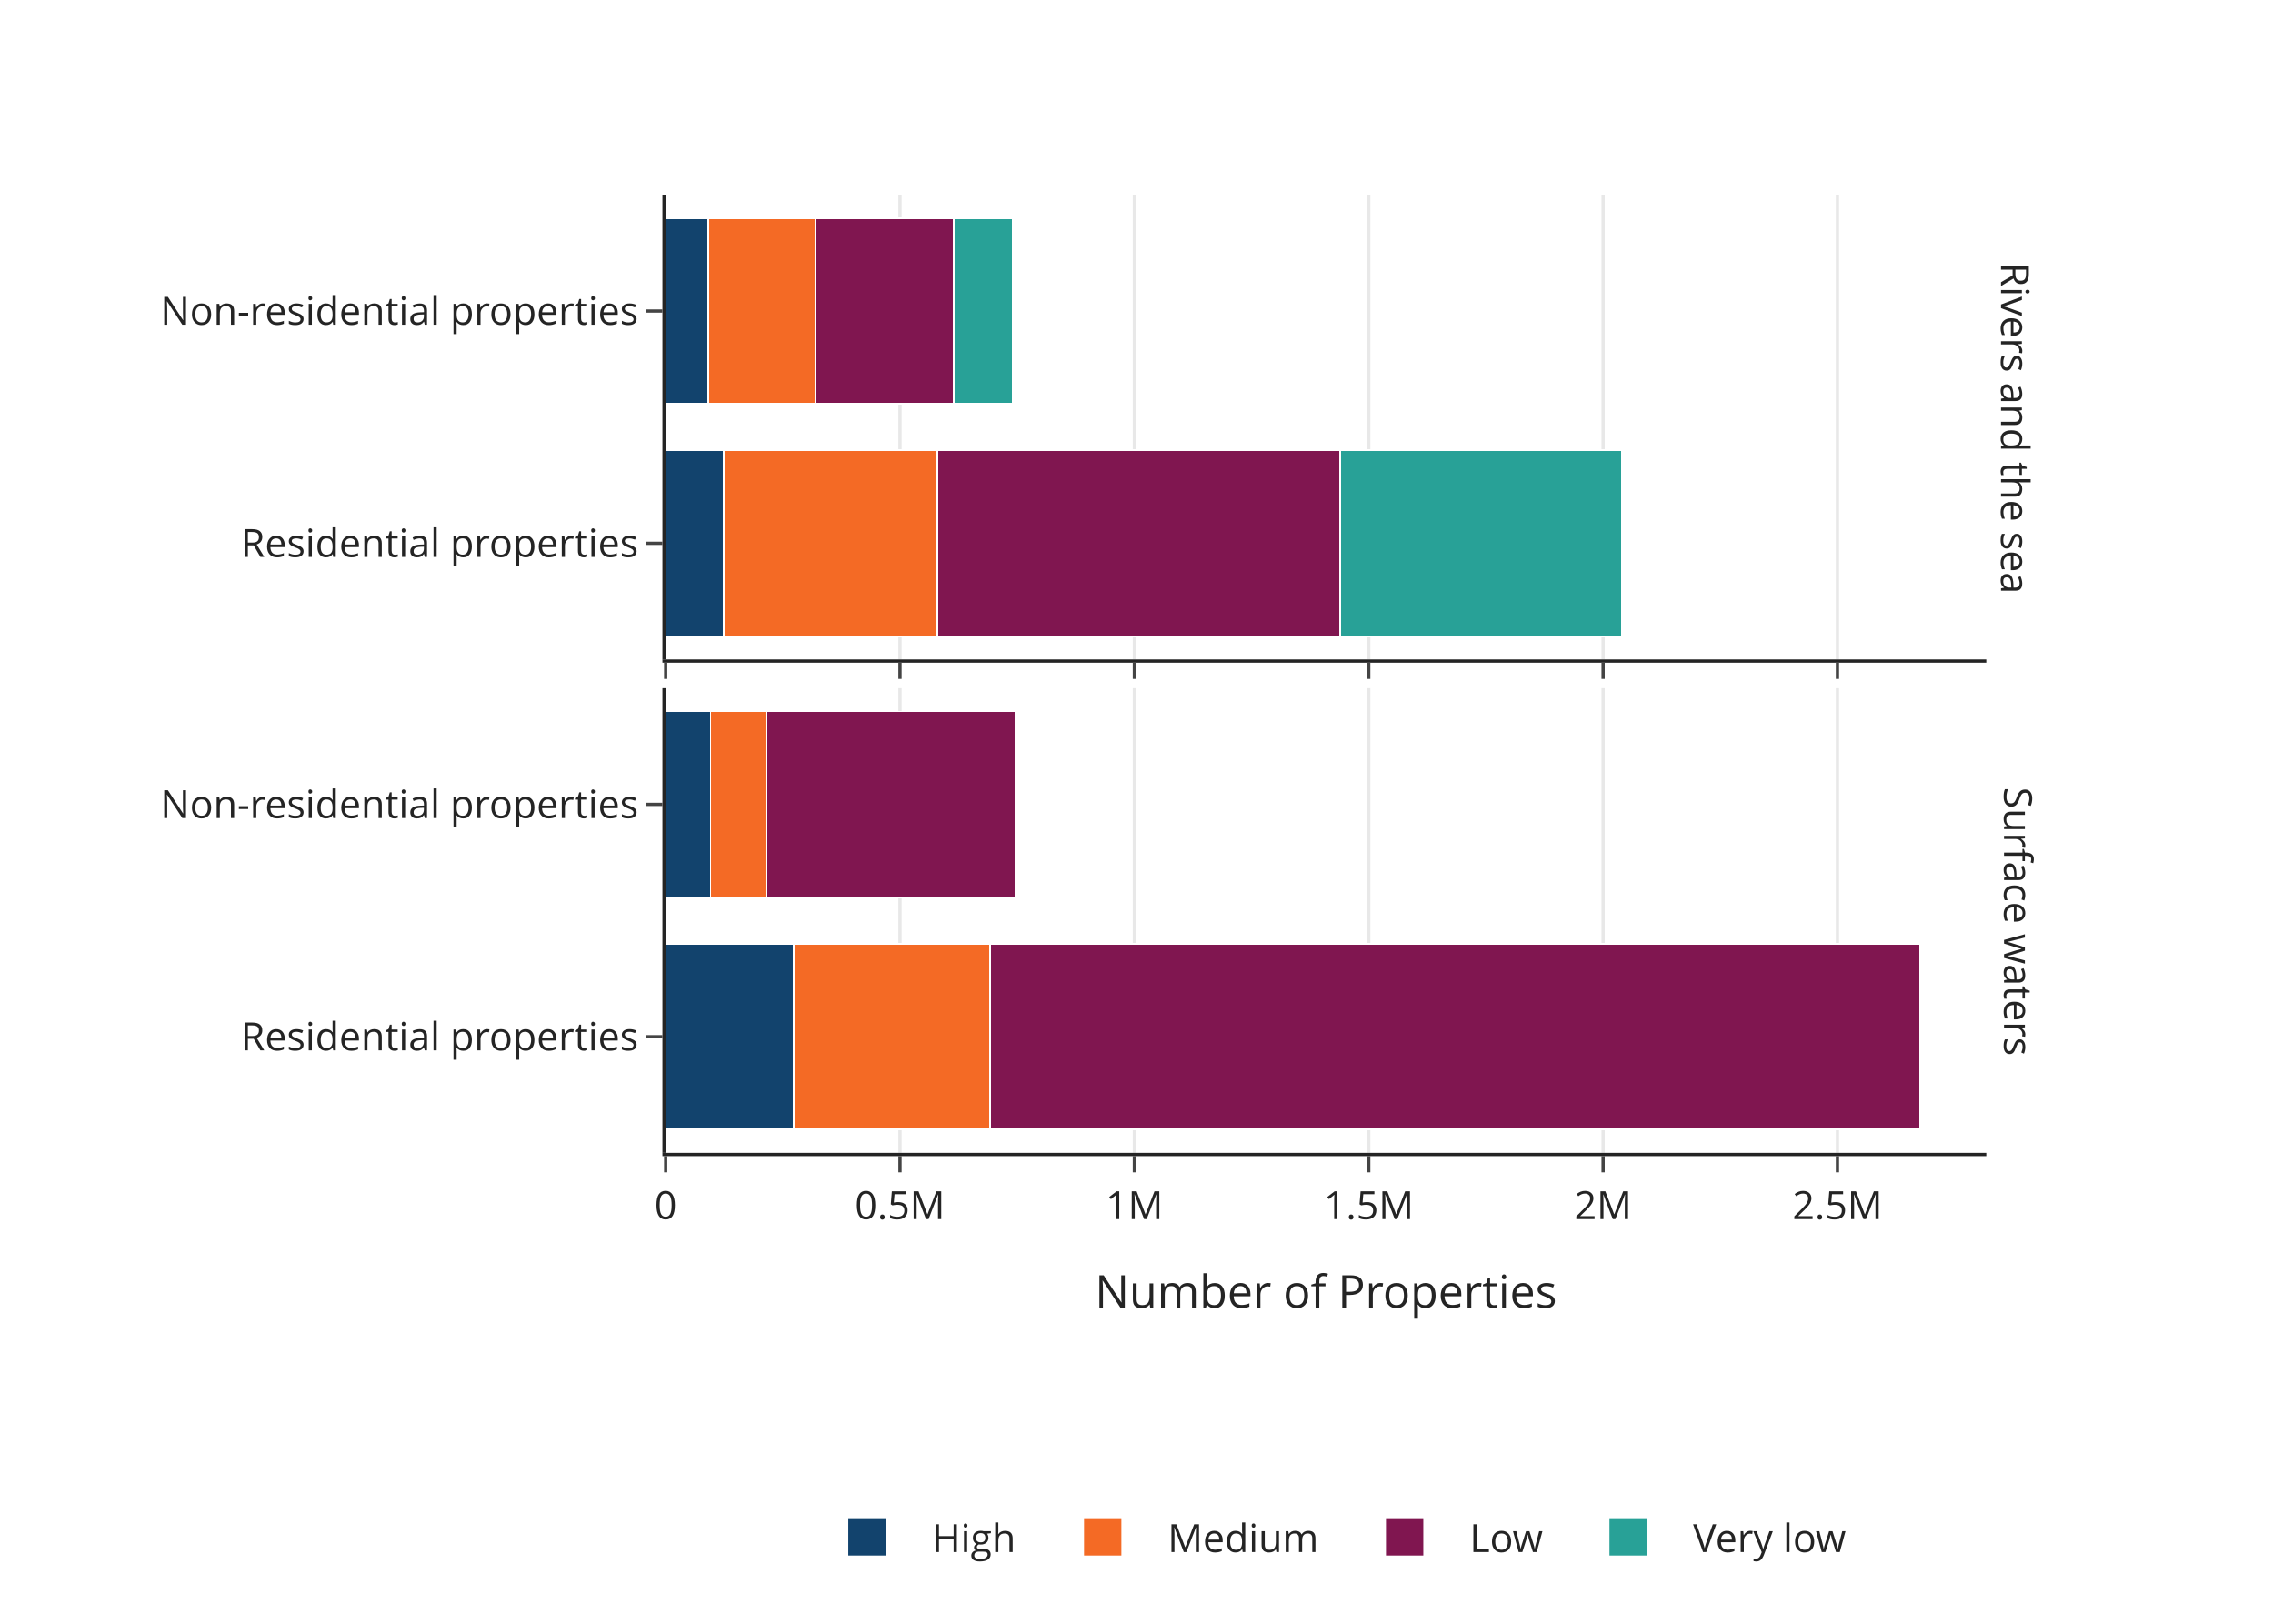
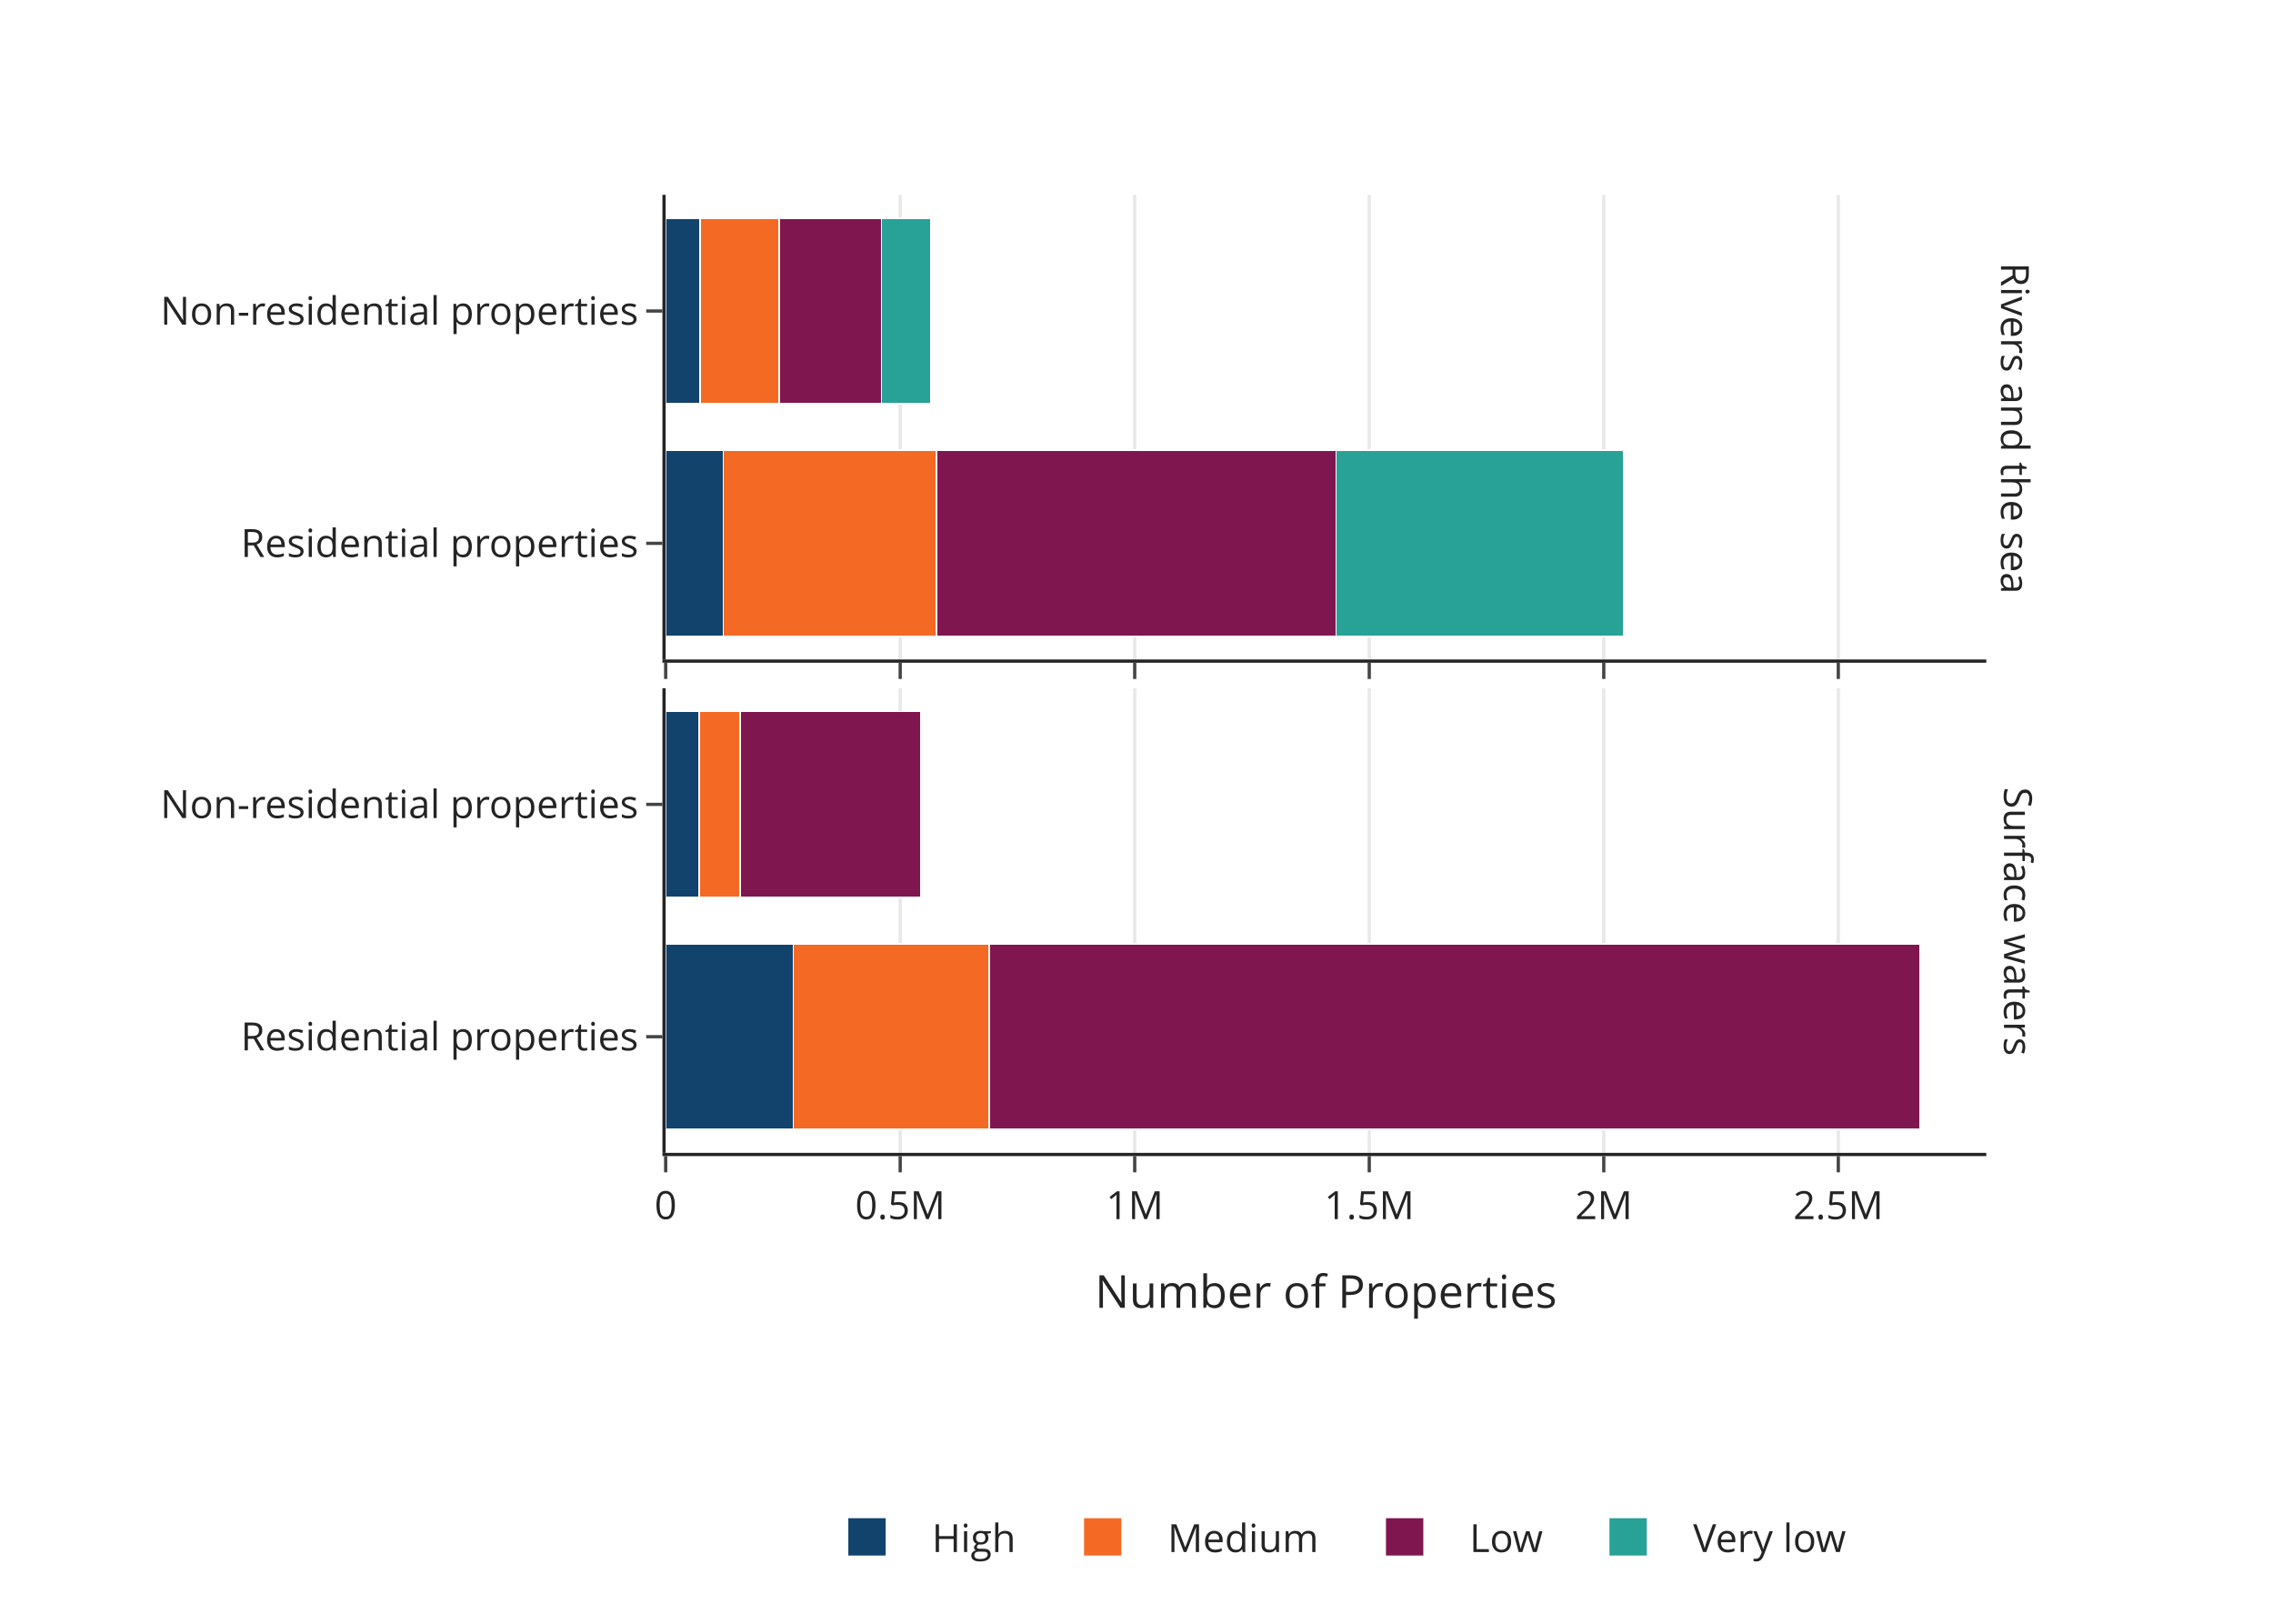
<svg xmlns="http://www.w3.org/2000/svg" class="main-svg" width="700" height="500" style="" viewBox="0 0 700 500">
  <rect x="0" y="0" width="700" height="500" style="fill: rgb(255, 255, 255); fill-opacity: 1;" />
-   <defs id="defs-cc95c4">
+   <defs id="defs-4f327a">
    <g class="clips">
-       <clipPath id="clipcc95c4xyplot" class="plotclip">
+       <clipPath id="clip4f327axyplot" class="plotclip">
        <rect width="406.7" height="143.075" />
      </clipPath>
-       <clipPath id="clipcc95c4x2y2plot" class="plotclip">
+       <clipPath id="clip4f327ax2y2plot" class="plotclip">
        <rect width="406.7" height="143.075" />
      </clipPath>
-       <clipPath class="axesclip" id="clipcc95c4x">
+       <clipPath class="axesclip" id="clip4f327ax">
        <rect x="205" y="0" width="406.7" height="500" />
      </clipPath>
-       <clipPath class="axesclip" id="clipcc95c4y">
+       <clipPath class="axesclip" id="clip4f327ay">
        <rect x="0" y="211.925" width="700" height="143.075" />
      </clipPath>
-       <clipPath class="axesclip" id="clipcc95c4xy">
+       <clipPath class="axesclip" id="clip4f327axy">
        <rect x="205" y="211.925" width="406.7" height="143.075" />
      </clipPath>
-       <clipPath class="axesclip" id="clipcc95c4y2">
+       <clipPath class="axesclip" id="clip4f327ay2">
        <rect x="0" y="60" width="700" height="143.075" />
      </clipPath>
-       <clipPath class="axesclip" id="clipcc95c4xy2">
+       <clipPath class="axesclip" id="clip4f327axy2">
        <rect x="205" y="60" width="406.7" height="143.075" />
      </clipPath>
-       <clipPath class="axesclip" id="clipcc95c4x2">
+       <clipPath class="axesclip" id="clip4f327ax2">
        <rect x="205" y="0" width="406.7" height="500" />
      </clipPath>
-       <clipPath class="axesclip" id="clipcc95c4x2y">
+       <clipPath class="axesclip" id="clip4f327ax2y">
        <rect x="205" y="211.925" width="406.7" height="143.075" />
      </clipPath>
-       <clipPath class="axesclip" id="clipcc95c4x2y2">
+       <clipPath class="axesclip" id="clip4f327ax2y2">
        <rect x="205" y="60" width="406.7" height="143.075" />
      </clipPath>
    </g>
    <g class="gradients" />
    <g class="patterns" />
  </defs>
  <g class="bglayer" />
  <g class="layer-below">
    <g class="imagelayer" />
    <g class="shapelayer" />
  </g>
  <g class="cartesianlayer">
    <g class="subplot xy">
      <g class="layer-subplot">
        <g class="shapelayer" />
        <g class="imagelayer" />
      </g>
      <g class="minor-gridlayer">
        <g class="x" />
        <g class="y" />
      </g>
      <g class="gridlayer">
        <g class="x">
-           <path class="xgrid crisp" transform="translate(277.17,0)" d="M0,211.925v143.075" style="stroke: rgb(232, 232, 232); stroke-opacity: 1; stroke-width: 1px;" />
-           <path class="xgrid crisp" transform="translate(349.35,0)" d="M0,211.925v143.075" style="stroke: rgb(232, 232, 232); stroke-opacity: 1; stroke-width: 1px;" />
-           <path class="xgrid crisp" transform="translate(421.52,0)" d="M0,211.925v143.075" style="stroke: rgb(232, 232, 232); stroke-opacity: 1; stroke-width: 1px;" />
-           <path class="xgrid crisp" transform="translate(493.7,0)" d="M0,211.925v143.075" style="stroke: rgb(232, 232, 232); stroke-opacity: 1; stroke-width: 1px;" />
-           <path class="xgrid crisp" transform="translate(565.87,0)" d="M0,211.925v143.075" style="stroke: rgb(232, 232, 232); stroke-opacity: 1; stroke-width: 1px;" />
+           <path class="xgrid crisp" transform="translate(277.23,0)" d="M0,211.925v143.075" style="stroke: rgb(232, 232, 232); stroke-opacity: 1; stroke-width: 1px;" />
+           <path class="xgrid crisp" transform="translate(349.45,0)" d="M0,211.925v143.075" style="stroke: rgb(232, 232, 232); stroke-opacity: 1; stroke-width: 1px;" />
+           <path class="xgrid crisp" transform="translate(421.68,0)" d="M0,211.925v143.075" style="stroke: rgb(232, 232, 232); stroke-opacity: 1; stroke-width: 1px;" />
+           <path class="xgrid crisp" transform="translate(493.9,0)" d="M0,211.925v143.075" style="stroke: rgb(232, 232, 232); stroke-opacity: 1; stroke-width: 1px;" />
+           <path class="xgrid crisp" transform="translate(566.13,0)" d="M0,211.925v143.075" style="stroke: rgb(232, 232, 232); stroke-opacity: 1; stroke-width: 1px;" />
        </g>
        <g class="y" />
      </g>
      <g class="zerolinelayer" />
      <g class="layer-between">
        <g class="shapelayer" />
        <g class="imagelayer" />
      </g>
      <path class="xlines-below" />
      <path class="ylines-below" />
      <g class="overlines-below" />
      <g class="xaxislayer-below" />
      <g class="yaxislayer-below" />
      <g class="overaxes-below" />
      <g class="overplot">
-         <g class="xy" transform="translate(205,211.925)" clip-path="url(#clipcc95c4xyplot)">
+         <g class="xy" transform="translate(205,211.925)" clip-path="url(#clip4f327axyplot)">
          <g class="barlayer mlayer">
            <g class="trace bars" shape-rendering="crispEdges" style="opacity: 1;">
              <g class="points">
                <g class="point">
-                   <path d="M0,135.92V78.69H39.41V135.92Z" style="vector-effect: none; opacity: 1; stroke-width: 0.5px; fill: rgb(18, 67, 109); fill-opacity: 1; stroke: rgb(255, 255, 255); stroke-opacity: 1;" />
-                 </g>
-                 <g class="point">
-                   <path d="M0,64.38V7.15H13.83V64.38Z" style="vector-effect: none; opacity: 1; stroke-width: 0.5px; fill: rgb(18, 67, 109); fill-opacity: 1; stroke: rgb(255, 255, 255); stroke-opacity: 1;" />
-                 </g>
-               </g>
-             </g>
-             <g class="trace bars" shape-rendering="crispEdges" style="opacity: 1;">
-               <g class="points">
-                 <g class="point">
-                   <path d="M39.41,135.92V78.69H100.02V135.92Z" style="vector-effect: none; opacity: 1; stroke-width: 0.5px; fill: rgb(244, 106, 37); fill-opacity: 1; stroke: rgb(255, 255, 255); stroke-opacity: 1;" />
-                 </g>
-                 <g class="point">
-                   <path d="M13.83,64.38V7.15H31.11V64.38Z" style="vector-effect: none; opacity: 1; stroke-width: 0.5px; fill: rgb(244, 106, 37); fill-opacity: 1; stroke: rgb(255, 255, 255); stroke-opacity: 1;" />
-                 </g>
-               </g>
-             </g>
-             <g class="trace bars" shape-rendering="crispEdges" style="opacity: 1;">
-               <g class="points">
-                 <g class="point">
-                   <path d="M100.02,135.92V78.69H386.37V135.92Z" style="vector-effect: none; opacity: 1; stroke-width: 0.5px; fill: rgb(128, 22, 80); fill-opacity: 1; stroke: rgb(255, 255, 255); stroke-opacity: 1;" />
-                 </g>
-                 <g class="point">
-                   <path d="M31.11,64.38V7.15H107.8V64.38Z" style="vector-effect: none; opacity: 1; stroke-width: 0.5px; fill: rgb(128, 22, 80); fill-opacity: 1; stroke: rgb(255, 255, 255); stroke-opacity: 1;" />
+                   <path d="M0,135.92V78.69H39.33V135.92Z" style="vector-effect: none; opacity: 1; stroke-width: 0.5px; fill: rgb(18, 67, 109); fill-opacity: 1; stroke: rgb(255, 255, 255); stroke-opacity: 1;" />
+                 </g>
+                 <g class="point">
+                   <path d="M0,64.38V7.15H10.37V64.38Z" style="vector-effect: none; opacity: 1; stroke-width: 0.5px; fill: rgb(18, 67, 109); fill-opacity: 1; stroke: rgb(255, 255, 255); stroke-opacity: 1;" />
+                 </g>
+               </g>
+             </g>
+             <g class="trace bars" shape-rendering="crispEdges" style="opacity: 1;">
+               <g class="points">
+                 <g class="point">
+                   <path d="M39.33,135.92V78.69H99.56V135.92Z" style="vector-effect: none; opacity: 1; stroke-width: 0.5px; fill: rgb(244, 106, 37); fill-opacity: 1; stroke: rgb(255, 255, 255); stroke-opacity: 1;" />
+                 </g>
+                 <g class="point">
+                   <path d="M10.37,64.38V7.15H22.95V64.38Z" style="vector-effect: none; opacity: 1; stroke-width: 0.5px; fill: rgb(244, 106, 37); fill-opacity: 1; stroke: rgb(255, 255, 255); stroke-opacity: 1;" />
+                 </g>
+               </g>
+             </g>
+             <g class="trace bars" shape-rendering="crispEdges" style="opacity: 1;">
+               <g class="points">
+                 <g class="point">
+                   <path d="M99.56,135.92V78.69H386.37V135.92Z" style="vector-effect: none; opacity: 1; stroke-width: 0.5px; fill: rgb(128, 22, 80); fill-opacity: 1; stroke: rgb(255, 255, 255); stroke-opacity: 1;" />
+                 </g>
+                 <g class="point">
+                   <path d="M22.95,64.38V7.15H78.6V64.38Z" style="vector-effect: none; opacity: 1; stroke-width: 0.5px; fill: rgb(128, 22, 80); fill-opacity: 1; stroke: rgb(255, 255, 255); stroke-opacity: 1;" />
                </g>
              </g>
            </g>
            <g class="trace bars" shape-rendering="crispEdges" style="opacity: 1;">
              <g class="points">
                <g class="point">
                  <path d="M0,0Z" style="vector-effect: none; opacity: 1; stroke-width: 0px; fill: rgb(40, 161, 151); fill-opacity: 1; stroke: rgb(255, 255, 255); stroke-opacity: 1;" />
                </g>
                <g class="point">
                  <path d="M0,0Z" style="vector-effect: none; opacity: 1; stroke-width: 0px; fill: rgb(40, 161, 151); fill-opacity: 1; stroke: rgb(255, 255, 255); stroke-opacity: 1;" />
                </g>
              </g>
            </g>
          </g>
        </g>
      </g>
      <path class="xlines-above crisp" d="M204,355.5H611.7" style="fill: none; stroke-width: 1px; stroke: rgb(36, 36, 36); stroke-opacity: 1;" />
      <path class="ylines-above crisp" d="M204.5,211.925V355" style="fill: none; stroke-width: 1px; stroke: rgb(36, 36, 36); stroke-opacity: 1;" />
      <g class="overlines-above" />
      <g class="xaxislayer-above">
        <path class="xtick ticks crisp" d="M0,356v5" transform="translate(205,0)" style="stroke: rgb(68, 68, 68); stroke-opacity: 1; stroke-width: 1px;" />
-         <path class="xtick ticks crisp" d="M0,356v5" transform="translate(277.17,0)" style="stroke: rgb(68, 68, 68); stroke-opacity: 1; stroke-width: 1px;" />
-         <path class="xtick ticks crisp" d="M0,356v5" transform="translate(349.35,0)" style="stroke: rgb(68, 68, 68); stroke-opacity: 1; stroke-width: 1px;" />
-         <path class="xtick ticks crisp" d="M0,356v5" transform="translate(421.52,0)" style="stroke: rgb(68, 68, 68); stroke-opacity: 1; stroke-width: 1px;" />
-         <path class="xtick ticks crisp" d="M0,356v5" transform="translate(493.7,0)" style="stroke: rgb(68, 68, 68); stroke-opacity: 1; stroke-width: 1px;" />
-         <path class="xtick ticks crisp" d="M0,356v5" transform="translate(565.87,0)" style="stroke: rgb(68, 68, 68); stroke-opacity: 1; stroke-width: 1px;" />
+         <path class="xtick ticks crisp" d="M0,356v5" transform="translate(277.23,0)" style="stroke: rgb(68, 68, 68); stroke-opacity: 1; stroke-width: 1px;" />
+         <path class="xtick ticks crisp" d="M0,356v5" transform="translate(349.45,0)" style="stroke: rgb(68, 68, 68); stroke-opacity: 1; stroke-width: 1px;" />
+         <path class="xtick ticks crisp" d="M0,356v5" transform="translate(421.68,0)" style="stroke: rgb(68, 68, 68); stroke-opacity: 1; stroke-width: 1px;" />
+         <path class="xtick ticks crisp" d="M0,356v5" transform="translate(493.9,0)" style="stroke: rgb(68, 68, 68); stroke-opacity: 1; stroke-width: 1px;" />
+         <path class="xtick ticks crisp" d="M0,356v5" transform="translate(566.13,0)" style="stroke: rgb(68, 68, 68); stroke-opacity: 1; stroke-width: 1px;" />
        <g class="xtick">
          <text text-anchor="middle" x="0" y="375.4" transform="translate(205,0)" style="font-family: 'Open Sans', verdana, arial, sans-serif; font-size: 12px; fill: rgb(36, 36, 36); fill-opacity: 1; white-space: pre; opacity: 1;">0</text>
        </g>
        <g class="xtick">
-           <text text-anchor="middle" x="0" y="375.4" style="font-family: 'Open Sans', verdana, arial, sans-serif; font-size: 12px; fill: rgb(36, 36, 36); fill-opacity: 1; white-space: pre; opacity: 1;" transform="translate(277.17,0)">0.5M</text>
-         </g>
-         <g class="xtick">
-           <text text-anchor="middle" x="0" y="375.4" style="font-family: 'Open Sans', verdana, arial, sans-serif; font-size: 12px; fill: rgb(36, 36, 36); fill-opacity: 1; white-space: pre; opacity: 1;" transform="translate(349.35,0)">1M</text>
-         </g>
-         <g class="xtick">
-           <text text-anchor="middle" x="0" y="375.4" style="font-family: 'Open Sans', verdana, arial, sans-serif; font-size: 12px; fill: rgb(36, 36, 36); fill-opacity: 1; white-space: pre; opacity: 1;" transform="translate(421.52,0)">1.5M</text>
-         </g>
-         <g class="xtick">
-           <text text-anchor="middle" x="0" y="375.4" style="font-family: 'Open Sans', verdana, arial, sans-serif; font-size: 12px; fill: rgb(36, 36, 36); fill-opacity: 1; white-space: pre; opacity: 1;" transform="translate(493.7,0)">2M</text>
-         </g>
-         <g class="xtick">
-           <text text-anchor="middle" x="0" y="375.4" style="font-family: 'Open Sans', verdana, arial, sans-serif; font-size: 12px; fill: rgb(36, 36, 36); fill-opacity: 1; white-space: pre; opacity: 1;" transform="translate(565.87,0)">2.5M</text>
+           <text text-anchor="middle" x="0" y="375.4" style="font-family: 'Open Sans', verdana, arial, sans-serif; font-size: 12px; fill: rgb(36, 36, 36); fill-opacity: 1; white-space: pre; opacity: 1;" transform="translate(277.23,0)">0.5M</text>
+         </g>
+         <g class="xtick">
+           <text text-anchor="middle" x="0" y="375.4" style="font-family: 'Open Sans', verdana, arial, sans-serif; font-size: 12px; fill: rgb(36, 36, 36); fill-opacity: 1; white-space: pre; opacity: 1;" transform="translate(349.45,0)">1M</text>
+         </g>
+         <g class="xtick">
+           <text text-anchor="middle" x="0" y="375.4" style="font-family: 'Open Sans', verdana, arial, sans-serif; font-size: 12px; fill: rgb(36, 36, 36); fill-opacity: 1; white-space: pre; opacity: 1;" transform="translate(421.68,0)">1.5M</text>
+         </g>
+         <g class="xtick">
+           <text text-anchor="middle" x="0" y="375.4" style="font-family: 'Open Sans', verdana, arial, sans-serif; font-size: 12px; fill: rgb(36, 36, 36); fill-opacity: 1; white-space: pre; opacity: 1;" transform="translate(493.9,0)">2M</text>
+         </g>
+         <g class="xtick">
+           <text text-anchor="middle" x="0" y="375.4" style="font-family: 'Open Sans', verdana, arial, sans-serif; font-size: 12px; fill: rgb(36, 36, 36); fill-opacity: 1; white-space: pre; opacity: 1;" transform="translate(566.13,0)">2.5M</text>
        </g>
      </g>
      <g class="yaxislayer-above">
        <path class="ytick ticks crisp" d="M204,0h-5" transform="translate(0,319.235)" style="stroke: rgb(68, 68, 68); stroke-opacity: 1; stroke-width: 1px;" />
        <path class="ytick ticks crisp" d="M204,0h-5" transform="translate(0,247.695)" style="stroke: rgb(68, 68, 68); stroke-opacity: 1; stroke-width: 1px;" />
        <g class="ytick">
          <text text-anchor="end" x="196.6" y="4.2" transform="translate(0,319.235)" style="font-family: 'Open Sans', verdana, arial, sans-serif; font-size: 12px; fill: rgb(36, 36, 36); fill-opacity: 1; white-space: pre; opacity: 1;"> Residential properties</text>
        </g>
        <g class="ytick">
          <text text-anchor="end" x="196.6" y="4.2" transform="translate(0,247.695)" style="font-family: 'Open Sans', verdana, arial, sans-serif; font-size: 12px; fill: rgb(36, 36, 36); fill-opacity: 1; white-space: pre; opacity: 1;"> Non-residential properties</text>
        </g>
      </g>
      <g class="overaxes-above" />
    </g>
    <g class="subplot x2y2">
      <g class="layer-subplot">
        <g class="shapelayer" />
        <g class="imagelayer" />
      </g>
      <g class="minor-gridlayer">
        <g class="x2" />
        <g class="y2" />
      </g>
      <g class="gridlayer">
        <g class="x2">
-           <path class="x2grid crisp" transform="translate(277.17,0)" d="M0,60v143.075" style="stroke: rgb(232, 232, 232); stroke-opacity: 1; stroke-width: 1px;" />
-           <path class="x2grid crisp" transform="translate(349.35,0)" d="M0,60v143.075" style="stroke: rgb(232, 232, 232); stroke-opacity: 1; stroke-width: 1px;" />
-           <path class="x2grid crisp" transform="translate(421.52,0)" d="M0,60v143.075" style="stroke: rgb(232, 232, 232); stroke-opacity: 1; stroke-width: 1px;" />
-           <path class="x2grid crisp" transform="translate(493.7,0)" d="M0,60v143.075" style="stroke: rgb(232, 232, 232); stroke-opacity: 1; stroke-width: 1px;" />
-           <path class="x2grid crisp" transform="translate(565.87,0)" d="M0,60v143.075" style="stroke: rgb(232, 232, 232); stroke-opacity: 1; stroke-width: 1px;" />
+           <path class="x2grid crisp" transform="translate(277.23,0)" d="M0,60v143.075" style="stroke: rgb(232, 232, 232); stroke-opacity: 1; stroke-width: 1px;" />
+           <path class="x2grid crisp" transform="translate(349.45,0)" d="M0,60v143.075" style="stroke: rgb(232, 232, 232); stroke-opacity: 1; stroke-width: 1px;" />
+           <path class="x2grid crisp" transform="translate(421.68,0)" d="M0,60v143.075" style="stroke: rgb(232, 232, 232); stroke-opacity: 1; stroke-width: 1px;" />
+           <path class="x2grid crisp" transform="translate(493.9,0)" d="M0,60v143.075" style="stroke: rgb(232, 232, 232); stroke-opacity: 1; stroke-width: 1px;" />
+           <path class="x2grid crisp" transform="translate(566.13,0)" d="M0,60v143.075" style="stroke: rgb(232, 232, 232); stroke-opacity: 1; stroke-width: 1px;" />
        </g>
        <g class="y2" />
      </g>
      <g class="zerolinelayer" />
      <g class="layer-between">
        <g class="shapelayer" />
        <g class="imagelayer" />
      </g>
      <path class="xlines-below" />
      <path class="ylines-below" />
      <g class="overlines-below" />
      <g class="xaxislayer-below" />
      <g class="yaxislayer-below" />
      <g class="overaxes-below" />
      <g class="overplot">
-         <g class="x2y2" transform="translate(205,60)" clip-path="url(#clipcc95c4x2y2plot)">
+         <g class="x2y2" transform="translate(205,60)" clip-path="url(#clip4f327ax2y2plot)">
          <g class="barlayer mlayer">
            <g class="trace bars" shape-rendering="crispEdges" style="opacity: 1;">
              <g class="points">
                <g class="point">
-                   <path d="M0,135.92V78.69H17.83V135.92Z" style="vector-effect: none; opacity: 1; stroke-width: 0.5px; fill: rgb(18, 67, 109); fill-opacity: 1; stroke: rgb(255, 255, 255); stroke-opacity: 1;" />
-                 </g>
-                 <g class="point">
-                   <path d="M0,64.38V7.15H13.21V64.38Z" style="vector-effect: none; opacity: 1; stroke-width: 0.5px; fill: rgb(18, 67, 109); fill-opacity: 1; stroke: rgb(255, 255, 255); stroke-opacity: 1;" />
-                 </g>
-               </g>
-             </g>
-             <g class="trace bars" shape-rendering="crispEdges" style="opacity: 1;">
-               <g class="points">
-                 <g class="point">
-                   <path d="M17.83,135.92V78.69H83.72V135.92Z" style="vector-effect: none; opacity: 1; stroke-width: 0.5px; fill: rgb(244, 106, 37); fill-opacity: 1; stroke: rgb(255, 255, 255); stroke-opacity: 1;" />
-                 </g>
-                 <g class="point">
-                   <path d="M13.21,64.38V7.15H46.19V64.38Z" style="vector-effect: none; opacity: 1; stroke-width: 0.5px; fill: rgb(244, 106, 37); fill-opacity: 1; stroke: rgb(255, 255, 255); stroke-opacity: 1;" />
-                 </g>
-               </g>
-             </g>
-             <g class="trace bars" shape-rendering="crispEdges" style="opacity: 1;">
-               <g class="points">
-                 <g class="point">
-                   <path d="M83.72,135.92V78.69H207.75V135.92Z" style="vector-effect: none; opacity: 1; stroke-width: 0.5px; fill: rgb(128, 22, 80); fill-opacity: 1; stroke: rgb(255, 255, 255); stroke-opacity: 1;" />
-                 </g>
-                 <g class="point">
-                   <path d="M46.19,64.38V7.15H88.62V64.38Z" style="vector-effect: none; opacity: 1; stroke-width: 0.5px; fill: rgb(128, 22, 80); fill-opacity: 1; stroke: rgb(255, 255, 255); stroke-opacity: 1;" />
-                 </g>
-               </g>
-             </g>
-             <g class="trace bars" shape-rendering="crispEdges" style="opacity: 1;">
-               <g class="points">
-                 <g class="point">
-                   <path d="M207.75,135.92V78.69H294.53V135.92Z" style="vector-effect: none; opacity: 1; stroke-width: 0.5px; fill: rgb(40, 161, 151); fill-opacity: 1; stroke: rgb(255, 255, 255); stroke-opacity: 1;" />
-                 </g>
-                 <g class="point">
-                   <path d="M88.62,64.38V7.15H106.8V64.38Z" style="vector-effect: none; opacity: 1; stroke-width: 0.5px; fill: rgb(40, 161, 151); fill-opacity: 1; stroke: rgb(255, 255, 255); stroke-opacity: 1;" />
+                   <path d="M0,135.92V78.69H17.72V135.92Z" style="vector-effect: none; opacity: 1; stroke-width: 0.5px; fill: rgb(18, 67, 109); fill-opacity: 1; stroke: rgb(255, 255, 255); stroke-opacity: 1;" />
+                 </g>
+                 <g class="point">
+                   <path d="M0,64.38V7.15H10.6V64.38Z" style="vector-effect: none; opacity: 1; stroke-width: 0.5px; fill: rgb(18, 67, 109); fill-opacity: 1; stroke: rgb(255, 255, 255); stroke-opacity: 1;" />
+                 </g>
+               </g>
+             </g>
+             <g class="trace bars" shape-rendering="crispEdges" style="opacity: 1;">
+               <g class="points">
+                 <g class="point">
+                   <path d="M17.72,135.92V78.69H83.44V135.92Z" style="vector-effect: none; opacity: 1; stroke-width: 0.5px; fill: rgb(244, 106, 37); fill-opacity: 1; stroke: rgb(255, 255, 255); stroke-opacity: 1;" />
+                 </g>
+                 <g class="point">
+                   <path d="M10.6,64.38V7.15H35V64.38Z" style="vector-effect: none; opacity: 1; stroke-width: 0.5px; fill: rgb(244, 106, 37); fill-opacity: 1; stroke: rgb(255, 255, 255); stroke-opacity: 1;" />
+                 </g>
+               </g>
+             </g>
+             <g class="trace bars" shape-rendering="crispEdges" style="opacity: 1;">
+               <g class="points">
+                 <g class="point">
+                   <path d="M83.44,135.92V78.69H206.46V135.92Z" style="vector-effect: none; opacity: 1; stroke-width: 0.5px; fill: rgb(128, 22, 80); fill-opacity: 1; stroke: rgb(255, 255, 255); stroke-opacity: 1;" />
+                 </g>
+                 <g class="point">
+                   <path d="M35,64.38V7.15H66.46V64.38Z" style="vector-effect: none; opacity: 1; stroke-width: 0.5px; fill: rgb(128, 22, 80); fill-opacity: 1; stroke: rgb(255, 255, 255); stroke-opacity: 1;" />
+                 </g>
+               </g>
+             </g>
+             <g class="trace bars" shape-rendering="crispEdges" style="opacity: 1;">
+               <g class="points">
+                 <g class="point">
+                   <path d="M206.46,135.92V78.69H294.98V135.92Z" style="vector-effect: none; opacity: 1; stroke-width: 0.5px; fill: rgb(40, 161, 151); fill-opacity: 1; stroke: rgb(255, 255, 255); stroke-opacity: 1;" />
+                 </g>
+                 <g class="point">
+                   <path d="M66.46,64.38V7.15H81.56V64.38Z" style="vector-effect: none; opacity: 1; stroke-width: 0.5px; fill: rgb(40, 161, 151); fill-opacity: 1; stroke: rgb(255, 255, 255); stroke-opacity: 1;" />
                </g>
              </g>
            </g>
          </g>
        </g>
      </g>
      <path class="xlines-above crisp" d="M204,203.575H611.7" style="fill: none; stroke-width: 1px; stroke: rgb(36, 36, 36); stroke-opacity: 1;" />
      <path class="ylines-above crisp" d="M204.5,60V203.075" style="fill: none; stroke-width: 1px; stroke: rgb(36, 36, 36); stroke-opacity: 1;" />
      <g class="overlines-above" />
      <g class="xaxislayer-above">
        <path class="x2tick ticks crisp" d="M0,204.075v5" transform="translate(205,0)" style="stroke: rgb(68, 68, 68); stroke-opacity: 1; stroke-width: 1px;" />
-         <path class="x2tick ticks crisp" d="M0,204.075v5" transform="translate(277.17,0)" style="stroke: rgb(68, 68, 68); stroke-opacity: 1; stroke-width: 1px;" />
-         <path class="x2tick ticks crisp" d="M0,204.075v5" transform="translate(349.35,0)" style="stroke: rgb(68, 68, 68); stroke-opacity: 1; stroke-width: 1px;" />
-         <path class="x2tick ticks crisp" d="M0,204.075v5" transform="translate(421.52,0)" style="stroke: rgb(68, 68, 68); stroke-opacity: 1; stroke-width: 1px;" />
-         <path class="x2tick ticks crisp" d="M0,204.075v5" transform="translate(493.7,0)" style="stroke: rgb(68, 68, 68); stroke-opacity: 1; stroke-width: 1px;" />
-         <path class="x2tick ticks crisp" d="M0,204.075v5" transform="translate(565.87,0)" style="stroke: rgb(68, 68, 68); stroke-opacity: 1; stroke-width: 1px;" />
+         <path class="x2tick ticks crisp" d="M0,204.075v5" transform="translate(277.23,0)" style="stroke: rgb(68, 68, 68); stroke-opacity: 1; stroke-width: 1px;" />
+         <path class="x2tick ticks crisp" d="M0,204.075v5" transform="translate(349.45,0)" style="stroke: rgb(68, 68, 68); stroke-opacity: 1; stroke-width: 1px;" />
+         <path class="x2tick ticks crisp" d="M0,204.075v5" transform="translate(421.68,0)" style="stroke: rgb(68, 68, 68); stroke-opacity: 1; stroke-width: 1px;" />
+         <path class="x2tick ticks crisp" d="M0,204.075v5" transform="translate(493.9,0)" style="stroke: rgb(68, 68, 68); stroke-opacity: 1; stroke-width: 1px;" />
+         <path class="x2tick ticks crisp" d="M0,204.075v5" transform="translate(566.13,0)" style="stroke: rgb(68, 68, 68); stroke-opacity: 1; stroke-width: 1px;" />
      </g>
      <g class="yaxislayer-above">
        <path class="y2tick ticks crisp" d="M204,0h-5" transform="translate(0,167.31)" style="stroke: rgb(68, 68, 68); stroke-opacity: 1; stroke-width: 1px;" />
        <path class="y2tick ticks crisp" d="M204,0h-5" transform="translate(0,95.77)" style="stroke: rgb(68, 68, 68); stroke-opacity: 1; stroke-width: 1px;" />
        <g class="y2tick">
          <text text-anchor="end" x="196.6" y="4.2" transform="translate(0,167.31)" style="font-family: 'Open Sans', verdana, arial, sans-serif; font-size: 12px; fill: rgb(36, 36, 36); fill-opacity: 1; white-space: pre; opacity: 1;"> Residential properties</text>
        </g>
        <g class="y2tick">
          <text text-anchor="end" x="196.6" y="4.2" transform="translate(0,95.77)" style="font-family: 'Open Sans', verdana, arial, sans-serif; font-size: 12px; fill: rgb(36, 36, 36); fill-opacity: 1; white-space: pre; opacity: 1;"> Non-residential properties</text>
        </g>
      </g>
      <g class="overaxes-above" />
    </g>
  </g>
  <g class="polarlayer" />
  <g class="smithlayer" />
  <g class="ternarylayer" />
  <g class="geolayer" />
  <g class="funnelarealayer" />
  <g class="pielayer" />
  <g class="iciclelayer" />
  <g class="treemaplayer" />
  <g class="sunburstlayer" />
  <g class="glimages" />
-   <defs id="topdefs-cc95c4">
+   <defs id="topdefs-4f327a">
    <g class="clips" />
-     <clipPath id="legendcc95c4">
+     <clipPath id="legend4f327a">
      <rect width="331" height="29" x="0" y="0" />
    </clipPath>
  </defs>
  <g class="layer-above">
    <g class="imagelayer" />
    <g class="shapelayer" />
  </g>
  <g class="infolayer">
    <g class="legend" pointer-events="all" transform="translate(247,458.75)">
-       <rect class="bg" shape-rendering="crispEdges" style="stroke: rgb(68, 68, 68); stroke-opacity: 1; fill: rgb(255, 255, 255); fill-opacity: 1; stroke-width: 0px;" width="331" height="29" x="0" y="0" />
-       <g class="scrollbox" transform="" clip-path="url(#legendcc95c4)">
+       <rect class="bg" shape-rendering="crispEdges" width="331" height="29" x="0" y="0" style="stroke: rgb(68, 68, 68); stroke-opacity: 1; fill: rgb(255, 255, 255); fill-opacity: 1; stroke-width: 0px;" />
+       <g class="scrollbox" transform="" clip-path="url(#legend4f327a)">
        <g class="groups" transform="">
          <g class="traces" transform="translate(0,14.5)" style="opacity: 1;">
            <text class="legendtext" text-anchor="start" x="40" y="4.68" style="font-family: 'Open Sans', verdana, arial, sans-serif; font-size: 12px; fill: rgb(36, 36, 36); fill-opacity: 1; white-space: pre;">High</text>
            <g class="layers" style="opacity: 1;">
              <g class="legendfill" />
              <g class="legendlines" />
              <g class="legendsymbols">
                <g class="legendpoints">
                  <path class="legendundefined" d="M6,6H-6V-6H6Z" transform="translate(20,0)" style="stroke-width: 0.5px; fill: rgb(18, 67, 109); fill-opacity: 1; stroke: rgb(255, 255, 255); stroke-opacity: 1;" />
                </g>
              </g>
            </g>
            <rect class="legendtoggle" x="0" y="-9.5" width="70.094" height="19" style="fill: rgb(0, 0, 0); fill-opacity: 0;" />
          </g>
        </g>
        <g class="groups" transform="translate(72.59375,0)">
          <g class="traces" transform="translate(0,14.5)" style="opacity: 1;">
            <text class="legendtext" text-anchor="start" x="40" y="4.68" style="font-family: 'Open Sans', verdana, arial, sans-serif; font-size: 12px; fill: rgb(36, 36, 36); fill-opacity: 1; white-space: pre;">Medium</text>
            <g class="layers" style="opacity: 1;">
              <g class="legendfill" />
              <g class="legendlines" />
              <g class="legendsymbols">
                <g class="legendpoints">
                  <path class="legendundefined" d="M6,6H-6V-6H6Z" transform="translate(20,0)" style="stroke-width: 0.5px; fill: rgb(244, 106, 37); fill-opacity: 1; stroke: rgb(255, 255, 255); stroke-opacity: 1;" />
                </g>
              </g>
            </g>
            <rect class="legendtoggle" x="0" y="-9.5" width="90.484" height="19" style="fill: rgb(0, 0, 0); fill-opacity: 0;" />
          </g>
        </g>
        <g class="groups" transform="translate(165.5781,0)">
          <g class="traces" transform="translate(0,14.5)" style="opacity: 1;">
            <text class="legendtext" text-anchor="start" x="40" y="4.68" style="font-family: 'Open Sans', verdana, arial, sans-serif; font-size: 12px; fill: rgb(36, 36, 36); fill-opacity: 1; white-space: pre;">Low</text>
            <g class="layers" style="opacity: 1;">
              <g class="legendfill" />
              <g class="legendlines" />
              <g class="legendsymbols">
                <g class="legendpoints">
                  <path class="legendundefined" d="M6,6H-6V-6H6Z" transform="translate(20,0)" style="stroke-width: 0.5px; fill: rgb(128, 22, 80); fill-opacity: 1; stroke: rgb(255, 255, 255); stroke-opacity: 1;" />
                </g>
              </g>
            </g>
            <rect class="legendtoggle" x="0" y="-9.5" width="66.328" height="19" style="fill: rgb(0, 0, 0); fill-opacity: 0;" />
          </g>
        </g>
        <g class="groups" transform="translate(234.4062,0)">
          <g class="traces" transform="translate(0,14.5)" style="opacity: 1;">
            <text class="legendtext" text-anchor="start" x="40" y="4.68" style="font-family: 'Open Sans', verdana, arial, sans-serif; font-size: 12px; fill: rgb(36, 36, 36); fill-opacity: 1; white-space: pre;">Very low</text>
            <g class="layers" style="opacity: 1;">
              <g class="legendfill" />
              <g class="legendlines" />
              <g class="legendsymbols">
                <g class="legendpoints">
                  <path class="legendundefined" d="M6,6H-6V-6H6Z" transform="translate(20,0)" style="stroke-width: 0.5px; fill: rgb(40, 161, 151); fill-opacity: 1; stroke: rgb(255, 255, 255); stroke-opacity: 1;" />
                </g>
              </g>
            </g>
            <rect class="legendtoggle" x="0" y="-9.5" width="93.688" height="19" style="fill: rgb(0, 0, 0); fill-opacity: 0;" />
          </g>
        </g>
      </g>
-       <rect class="scrollbar" rx="20" ry="3" width="0" height="0" style="fill: rgb(128, 139, 164); fill-opacity: 1;" x="0" y="0" />
+       <rect class="scrollbar" rx="20" ry="3" width="0" height="0" x="0" y="0" style="fill: rgb(128, 139, 164); fill-opacity: 1;" />
    </g>
    <g class="g-gtitle" />
    <g class="g-xtitle">
      <text class="xtitle" x="408.35" y="402.706" text-anchor="middle" style="opacity: 1; font-family: 'Open Sans', verdana, arial, sans-serif; font-size: 14px; fill: rgb(36, 36, 36); fill-opacity: 1; white-space: pre;">Number of Properties</text>
    </g>
    <g class="g-x2title" />
    <g class="g-ytitle" />
    <g class="g-y2title" />
    <g class="annotation" data-index="0" style="opacity: 1;">
      <g class="annotation-text-g" transform="rotate(90,620.7,283.4625)">
        <g class="cursor-pointer" transform="translate(574,274)">
          <rect class="bg" x="0.5" y="0.5" width="93" height="17" style="stroke-width: 1px; stroke: rgb(0, 0, 0); stroke-opacity: 0; fill: rgb(0, 0, 0); fill-opacity: 0;" />
          <text class="annotation-text" text-anchor="middle" x="47" y="13" style="font-family: 'Open Sans', verdana, arial, sans-serif; font-size: 12px; fill: rgb(36, 36, 36); fill-opacity: 1; white-space: pre;">Surface waters</text>
        </g>
      </g>
    </g>
    <g class="annotation" data-index="1" style="opacity: 1;">
      <g class="annotation-text-g" transform="rotate(90,620.7,131.5375)">
        <g class="cursor-pointer" transform="translate(563,123)">
          <rect class="bg" x="0.5" y="0.5" width="115" height="17" style="stroke-width: 1px; stroke: rgb(0, 0, 0); stroke-opacity: 0; fill: rgb(0, 0, 0); fill-opacity: 0;" />
          <text class="annotation-text" text-anchor="middle" x="58.031" y="13" style="font-family: 'Open Sans', verdana, arial, sans-serif; font-size: 12px; fill: rgb(36, 36, 36); fill-opacity: 1; white-space: pre;">Rivers and the sea</text>
        </g>
      </g>
    </g>
  </g>
</svg>
